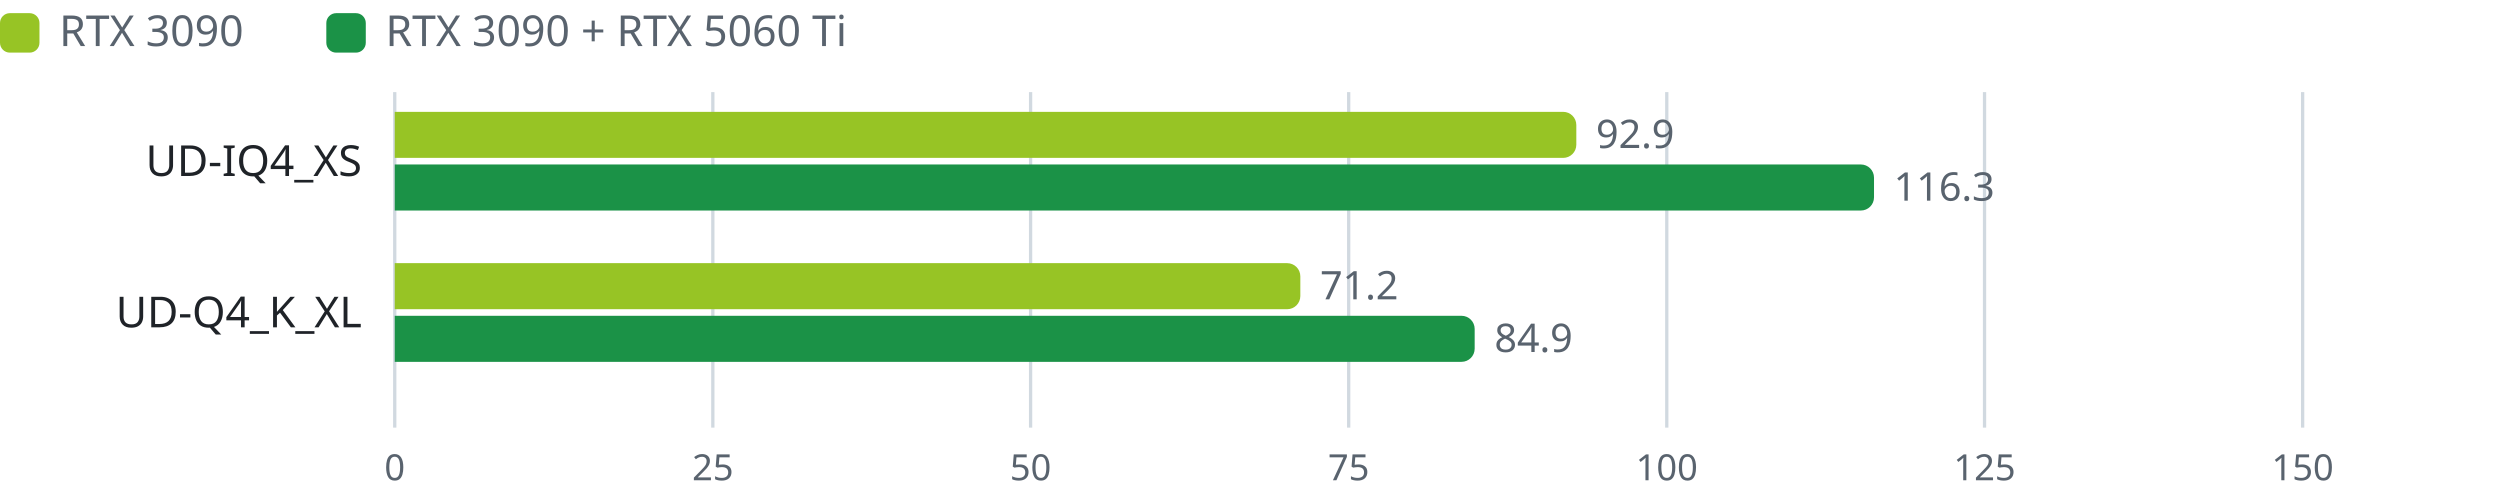
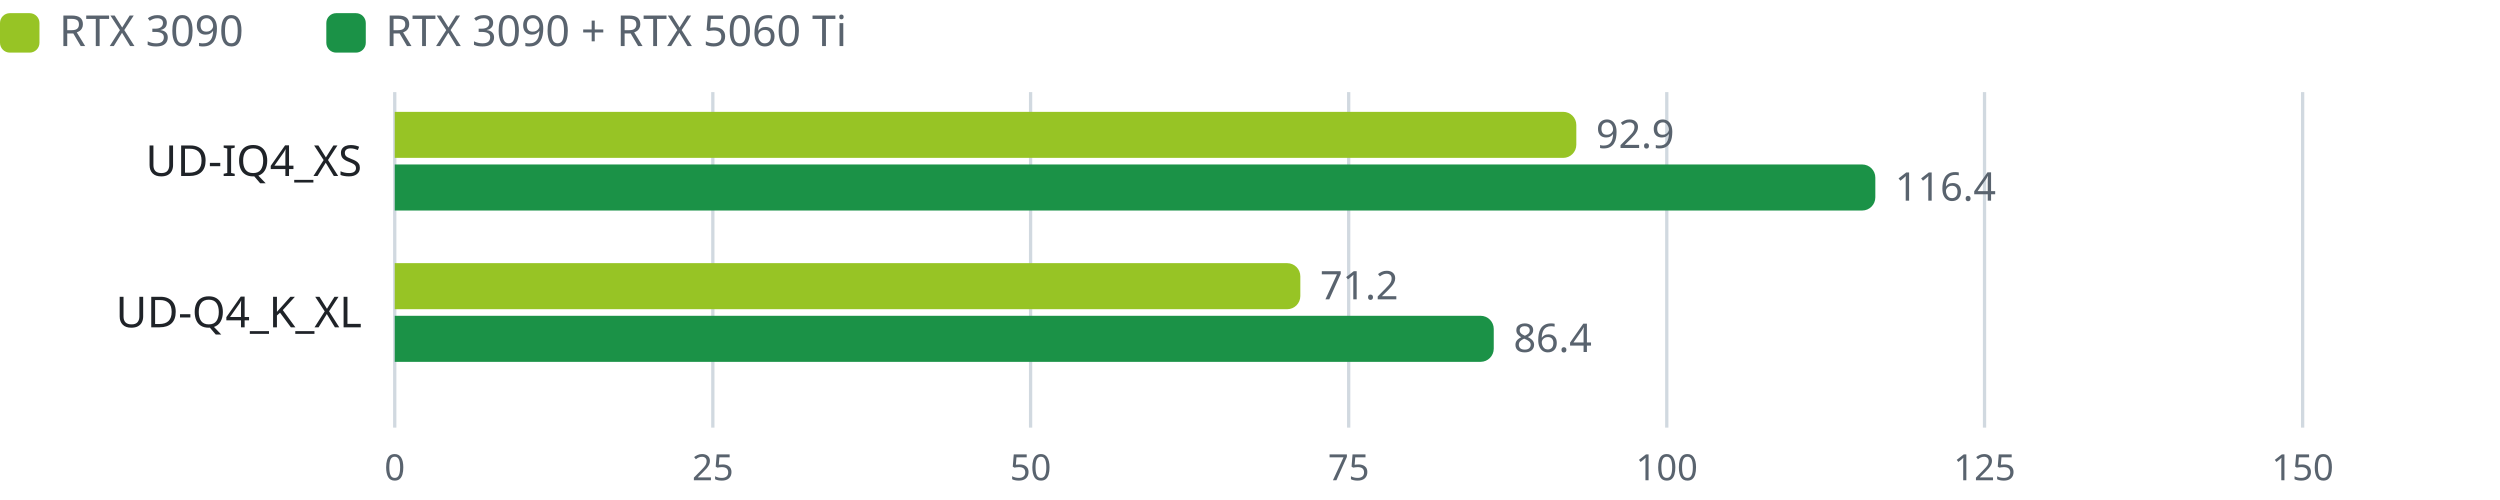
<svg xmlns="http://www.w3.org/2000/svg" width="760" height="152" viewBox="0 0 760 152" role="img" aria-label="Decode speed, six-prompt mean: one GPU or two" font-family="-apple-system,BlinkMacSystemFont,'Segoe UI','Noto Sans',Helvetica,Arial,sans-serif">
  <rect x="0" y="4" width="12" height="12" rx="3" fill="#97c425" />
  <text x="18" y="14" font-size="13" fill="#59636e">RTX 3090</text>
  <rect x="99.2" y="4" width="12" height="12" rx="3" fill="#1b9247" />
  <text x="117.2" y="14" font-size="13" fill="#59636e">RTX 3090 + RTX 5060 Ti</text>
  <line x1="120.0" y1="28" x2="120.0" y2="130" stroke="#d1d9e0" stroke-width="1" />
  <text x="120.0" y="146" font-size="11" fill="#59636e" text-anchor="middle">0</text>
  <line x1="216.7" y1="28" x2="216.7" y2="130" stroke="#d1d9e0" stroke-width="1" />
  <text x="216.7" y="146" font-size="11" fill="#59636e" text-anchor="middle">25</text>
  <line x1="313.3" y1="28" x2="313.3" y2="130" stroke="#d1d9e0" stroke-width="1" />
  <text x="313.3" y="146" font-size="11" fill="#59636e" text-anchor="middle">50</text>
  <line x1="410.0" y1="28" x2="410.0" y2="130" stroke="#d1d9e0" stroke-width="1" />
  <text x="410.0" y="146" font-size="11" fill="#59636e" text-anchor="middle">75</text>
  <line x1="506.7" y1="28" x2="506.7" y2="130" stroke="#d1d9e0" stroke-width="1" />
  <text x="506.7" y="146" font-size="11" fill="#59636e" text-anchor="middle">100</text>
  <line x1="603.3" y1="28" x2="603.3" y2="130" stroke="#d1d9e0" stroke-width="1" />
  <text x="603.3" y="146" font-size="11" fill="#59636e" text-anchor="middle">125</text>
  <line x1="700.0" y1="28" x2="700.0" y2="130" stroke="#d1d9e0" stroke-width="1" />
  <text x="700.0" y="146" font-size="11" fill="#59636e" text-anchor="middle">150</text>
  <text x="110" y="53.5" font-size="13" fill="#1f2328" text-anchor="end">UD-IQ4_XS</text>
  <path d="M120.0,34.0 h355.2 a4,4 0 0 1 4,4 v6.0 a4,4 0 0 1 -4,4 h-355.2 z" fill="#97c425" />
  <text x="485.2" y="45" font-size="12" fill="#59636e">92.9</text>
-   <path d="M120.0,50.0 h445.7 a4,4 0 0 1 4,4 v6.0 a4,4 0 0 1 -4,4 h-445.7 z" fill="#1b9247" />
-   <text x="575.7" y="61" font-size="12" fill="#59636e">116.3</text>
+   <path d="M120.0,50.0 h446.1 a4,4 0 0 1 4,4 v6.0 a4,4 0 0 1 -4,4 h-446.1 z" fill="#1b9247" />
+   <text x="576.1" y="61" font-size="12" fill="#59636e">116.4</text>
  <text x="110" y="99.5" font-size="13" fill="#1f2328" text-anchor="end">UD-Q4_K_XL</text>
  <path d="M120.0,80.0 h271.3 a4,4 0 0 1 4,4 v6.0 a4,4 0 0 1 -4,4 h-271.3 z" fill="#97c425" />
  <text x="401.3" y="91" font-size="12" fill="#59636e">71.2</text>
-   <path d="M120.0,96.0 h324.3 a4,4 0 0 1 4,4 v6.0 a4,4 0 0 1 -4,4 h-324.3 z" fill="#1b9247" />
-   <text x="454.3" y="107" font-size="12" fill="#59636e">84.9</text>
+   <path d="M120.0,96.0 h330.1 a4,4 0 0 1 4,4 v6.0 a4,4 0 0 1 -4,4 h-330.1 z" fill="#1b9247" />
+   <text x="460.1" y="107" font-size="12" fill="#59636e">86.4</text>
</svg>
